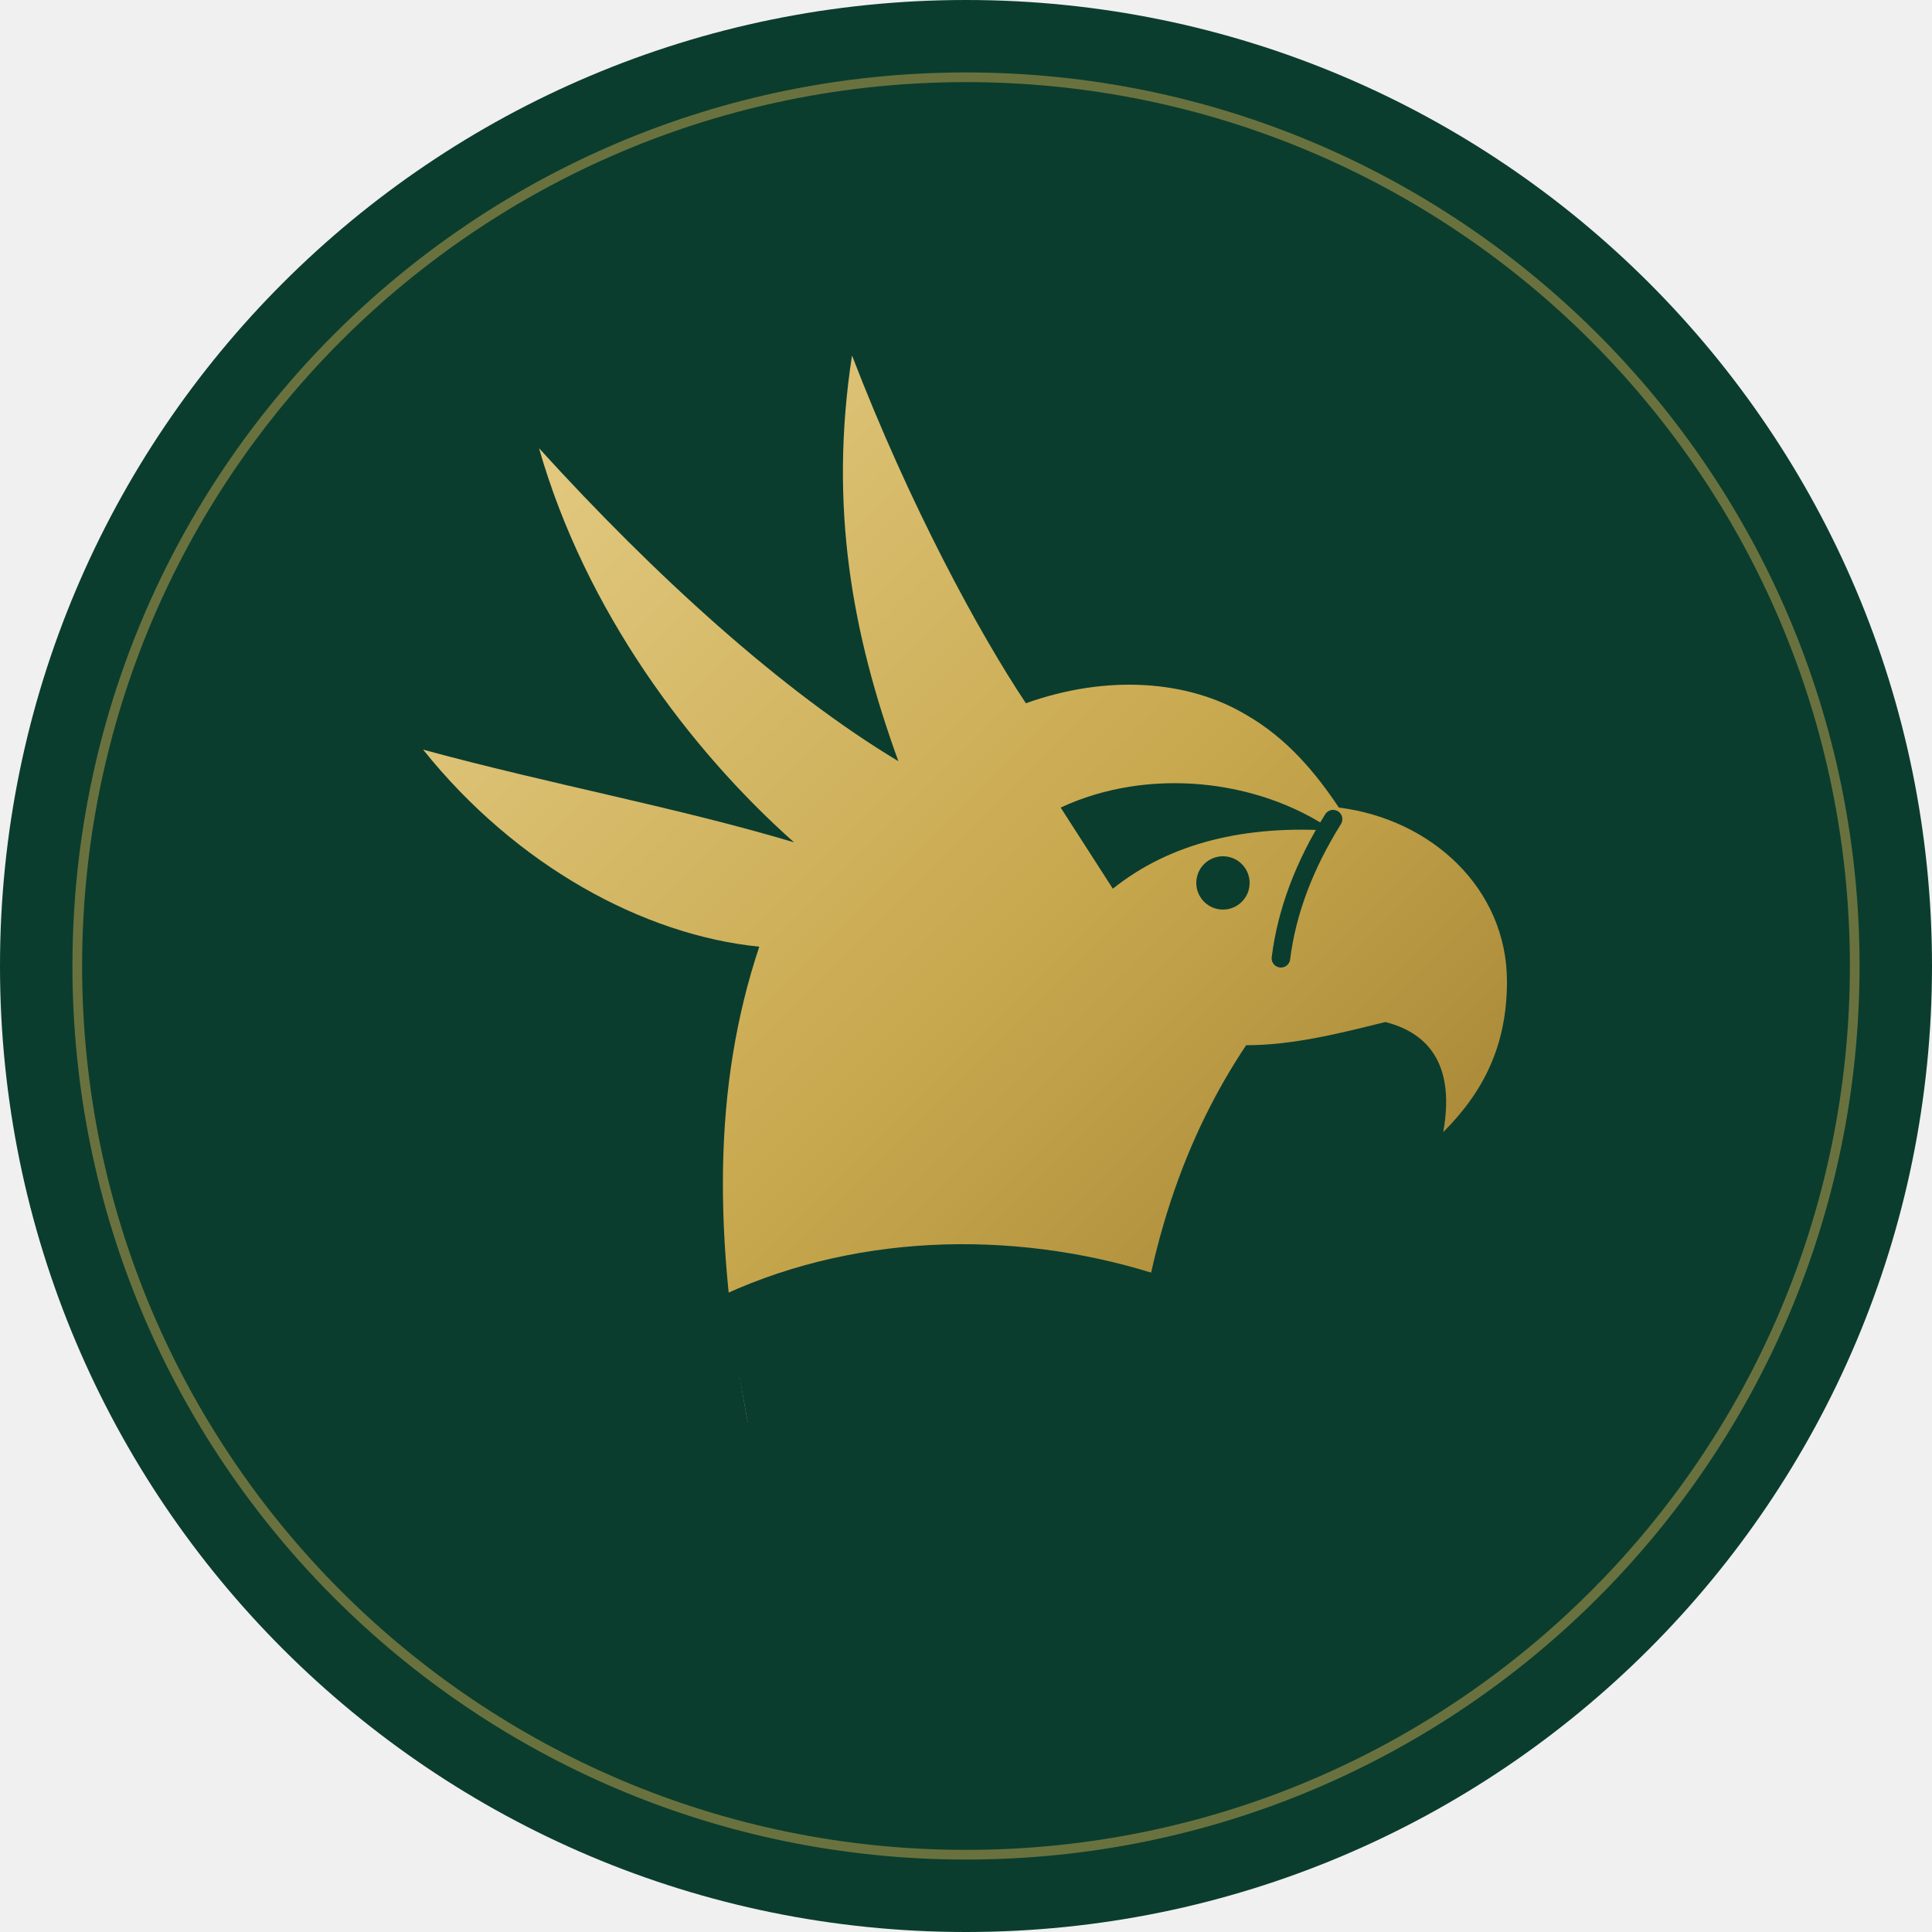
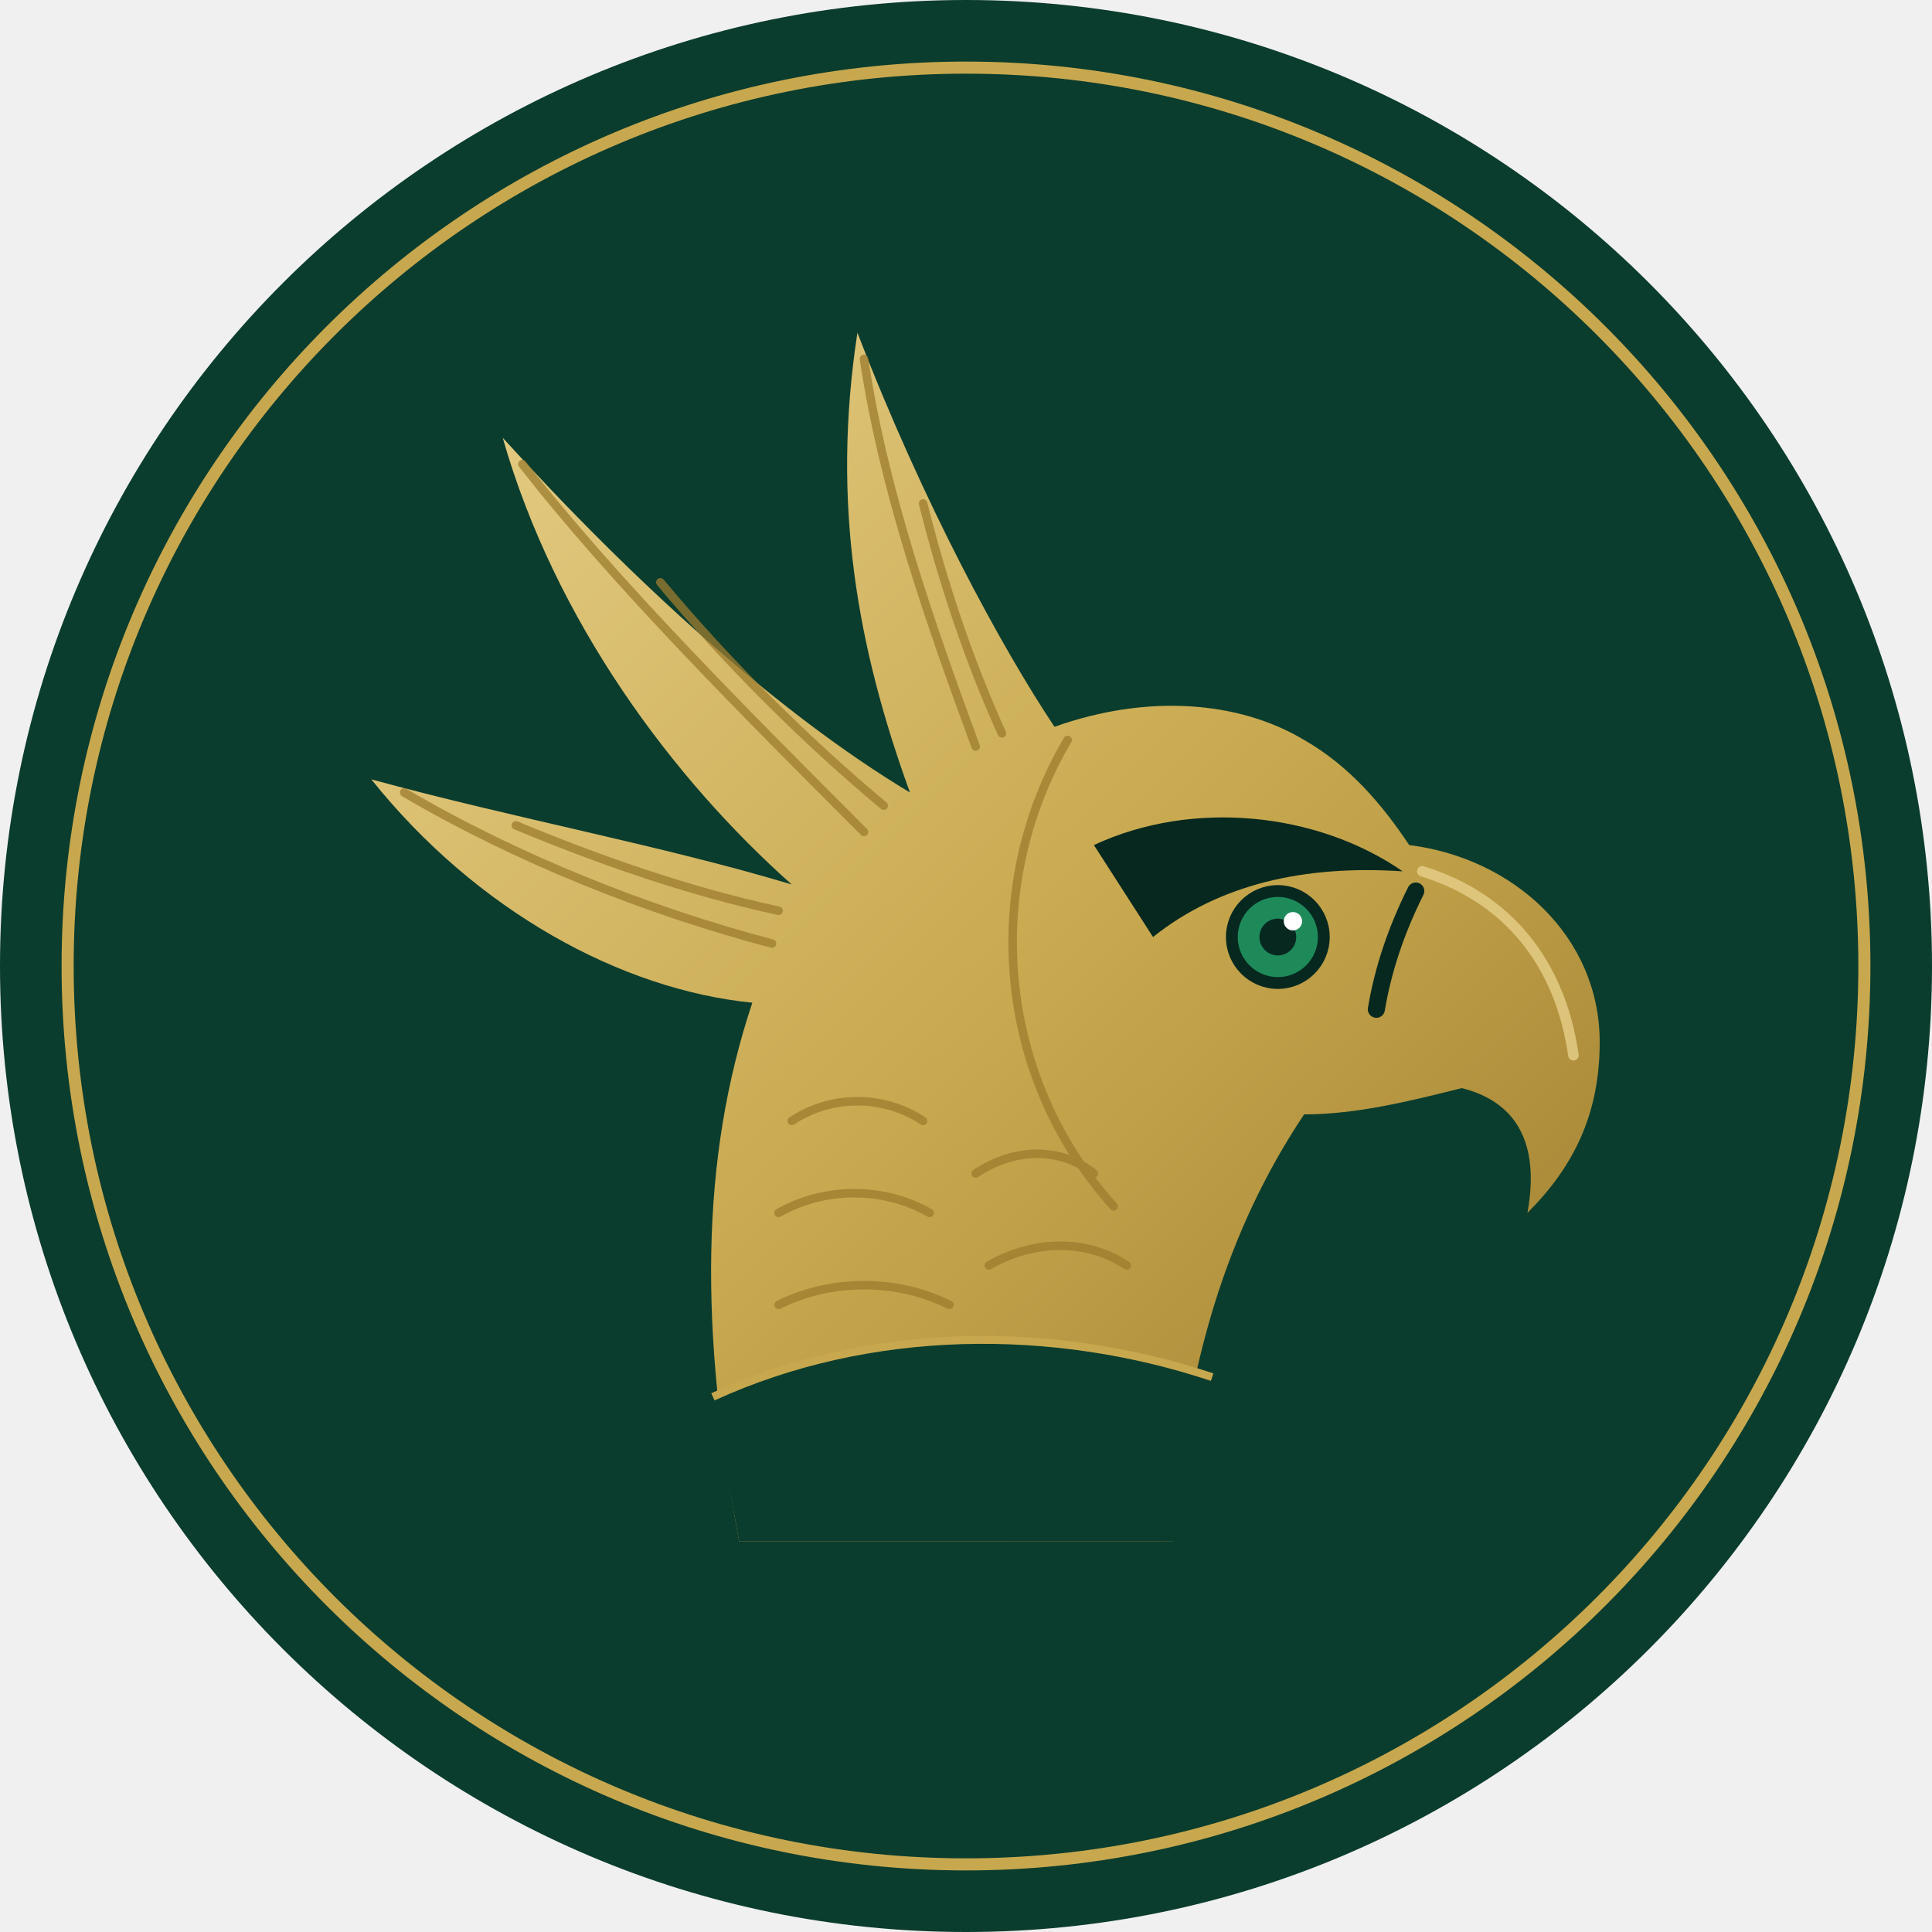
<svg xmlns="http://www.w3.org/2000/svg" viewBox="0 0 400 400" role="img" aria-labelledby="t">
  <defs>
-     <linearGradient id="ouroA" x1="0" y1="0" x2="1" y2="1">
+     <linearGradient id="ouro" x1="0" y1="0" x2="1" y2="1">
      <stop offset="0" stop-color="#E7D08A" />
      <stop offset=".55" stop-color="#C8A84E" />
      <stop offset="1" stop-color="#9C7C2E" />
    </linearGradient>
-     <style>
-       @font-face { font-family: 'EB Garamond'; font-weight: 600; src: url('../assets/fonts/eb-garamond-600.woff2') format('woff2'); }
-       @font-face { font-family: 'Libre Franklin'; font-weight: 600; src: url('../assets/fonts/libre-franklin-600.woff2') format('woff2'); }
-       .nome { font-family: 'EB Garamond', Garamond, Georgia, serif; font-weight: 600; letter-spacing: .16em; }
-       .desc { font-family: 'Libre Franklin', Arial, sans-serif; font-weight: 600; letter-spacing: .42em; }
-     </style>
  </defs>
  <circle cx="200" cy="200" r="200" fill="#0B3D2E" />
-   <circle cx="200" cy="200" r="184" fill="none" stroke="#C8A84E" stroke-opacity=".5" stroke-width="2" />
-   <g transform="translate(78 64) scale(1.2)">
-     <path fill="url(#ouroA)" d="M64 192 C58 160 58 134 66 110 C46 108 24 96 8 76 C30 82 52 86 72 92 C54 76 36 52 28 24 C48 46 70 66 90 78 C82 56 78 34 82 8 C92 34 104 56 112 68 C126 63 140 64 150 70 C157 74 162 80 166 86 C182 88 195 100 195 116 C195 127 191 135 184 142 C186 131 182 125 174 123 C166 125 158 127 150 127 C140 142 132 162 130 192 Z" />
-     <path d="M118 86 C133 79 152 81 165 90 C150 89 137 92 127 100 Z" fill="#0B3D2E" />
-     <circle cx="146" cy="99" r="4.6" fill="#0B3D2E" />
-     <path d="M165 88 C160 96 157 104 156 112" stroke="#0B3D2E" stroke-width="3.2" fill="none" stroke-linecap="round" />
+   <circle cx="200" cy="200" r="186" fill="none" stroke="#C8A84E" stroke-width="2.5" />
+   <g transform="translate(66 58) scale(1.36)">
+     <path fill="url(#ouro)" d="M64 192 C58 160 58 134 66 110 C46 108 24 96 8 76 C30 82 52 86 72 92 C54 76 36 52 28 24 C48 46 70 66 90 78 C82 56 78 34 82 8 C92 34 104 56 112 68 C126 63 140 64 150 70 C157 74 162 80 166 86 C182 88 195 100 195 116 C195 127 191 135 184 142 C186 131 182 125 174 123 C166 125 158 127 150 127 C140 142 132 162 130 192 Z" />
+     <g fill="none" stroke="#9C7C2E" stroke-width="1.3" stroke-linecap="round" opacity=".75">
+       <path d="M69 101 C50 96 30 88 13 78" />
+       <path d="M70 96 C56 93 42 88 30 83" />
+       <path d="M83 84 C65 66 45 46 31 28" />
+       <path d="M86 80 C74 70 62 58 52 46" />
+       <path d="M100 71 C93 52 86 32 83 12" />
+       <path d="M104 69 C99 58 95 46 92 34" />
+       <path d="M114 70 C101 92 103 121 121 141" />
+       <path d="M72 128 C78 124 86 124 92 128" />
+       <path d="M70 142 C77 138 86 138 93 142" />
+       <path d="M70 156 C78 152 88 152 96 156" />
+       <path d="M100 136 C106 132 113 132 118 136" />
+       <path d="M102 150 C109 146 117 146 123 150" />
+     </g>
+     <path d="M168 90 C181 94 189 104 191 118" fill="none" stroke="#E7D08A" stroke-width="1.6" stroke-linecap="round" opacity=".8" />
+     <path d="M167 93 C164 99 162 105 161 111" fill="none" stroke="#06281F" stroke-width="2.6" stroke-linecap="round" />
+     <path d="M118 86 C133 79 152 81 165 90 C150 89 137 92 127 100 Z" fill="#06281F" />
+     <circle cx="146" cy="100" r="7" fill="#1E8A5A" stroke="#06281F" stroke-width="1.8" />
+     <circle cx="146" cy="100" r="2.8" fill="#06281F" />
+     <circle cx="148.3" cy="97.6" r="1.4" fill="#FFFFFF" />
    <path d="M60 170 C84 159 112 159 136 167 L134 192 L64 192 Z" fill="#0B3D2E" />
+     <path d="M60 170 C84 159 112 159 136 167" fill="none" stroke="#C8A84E" stroke-width="1.2" />
  </g>
</svg>
